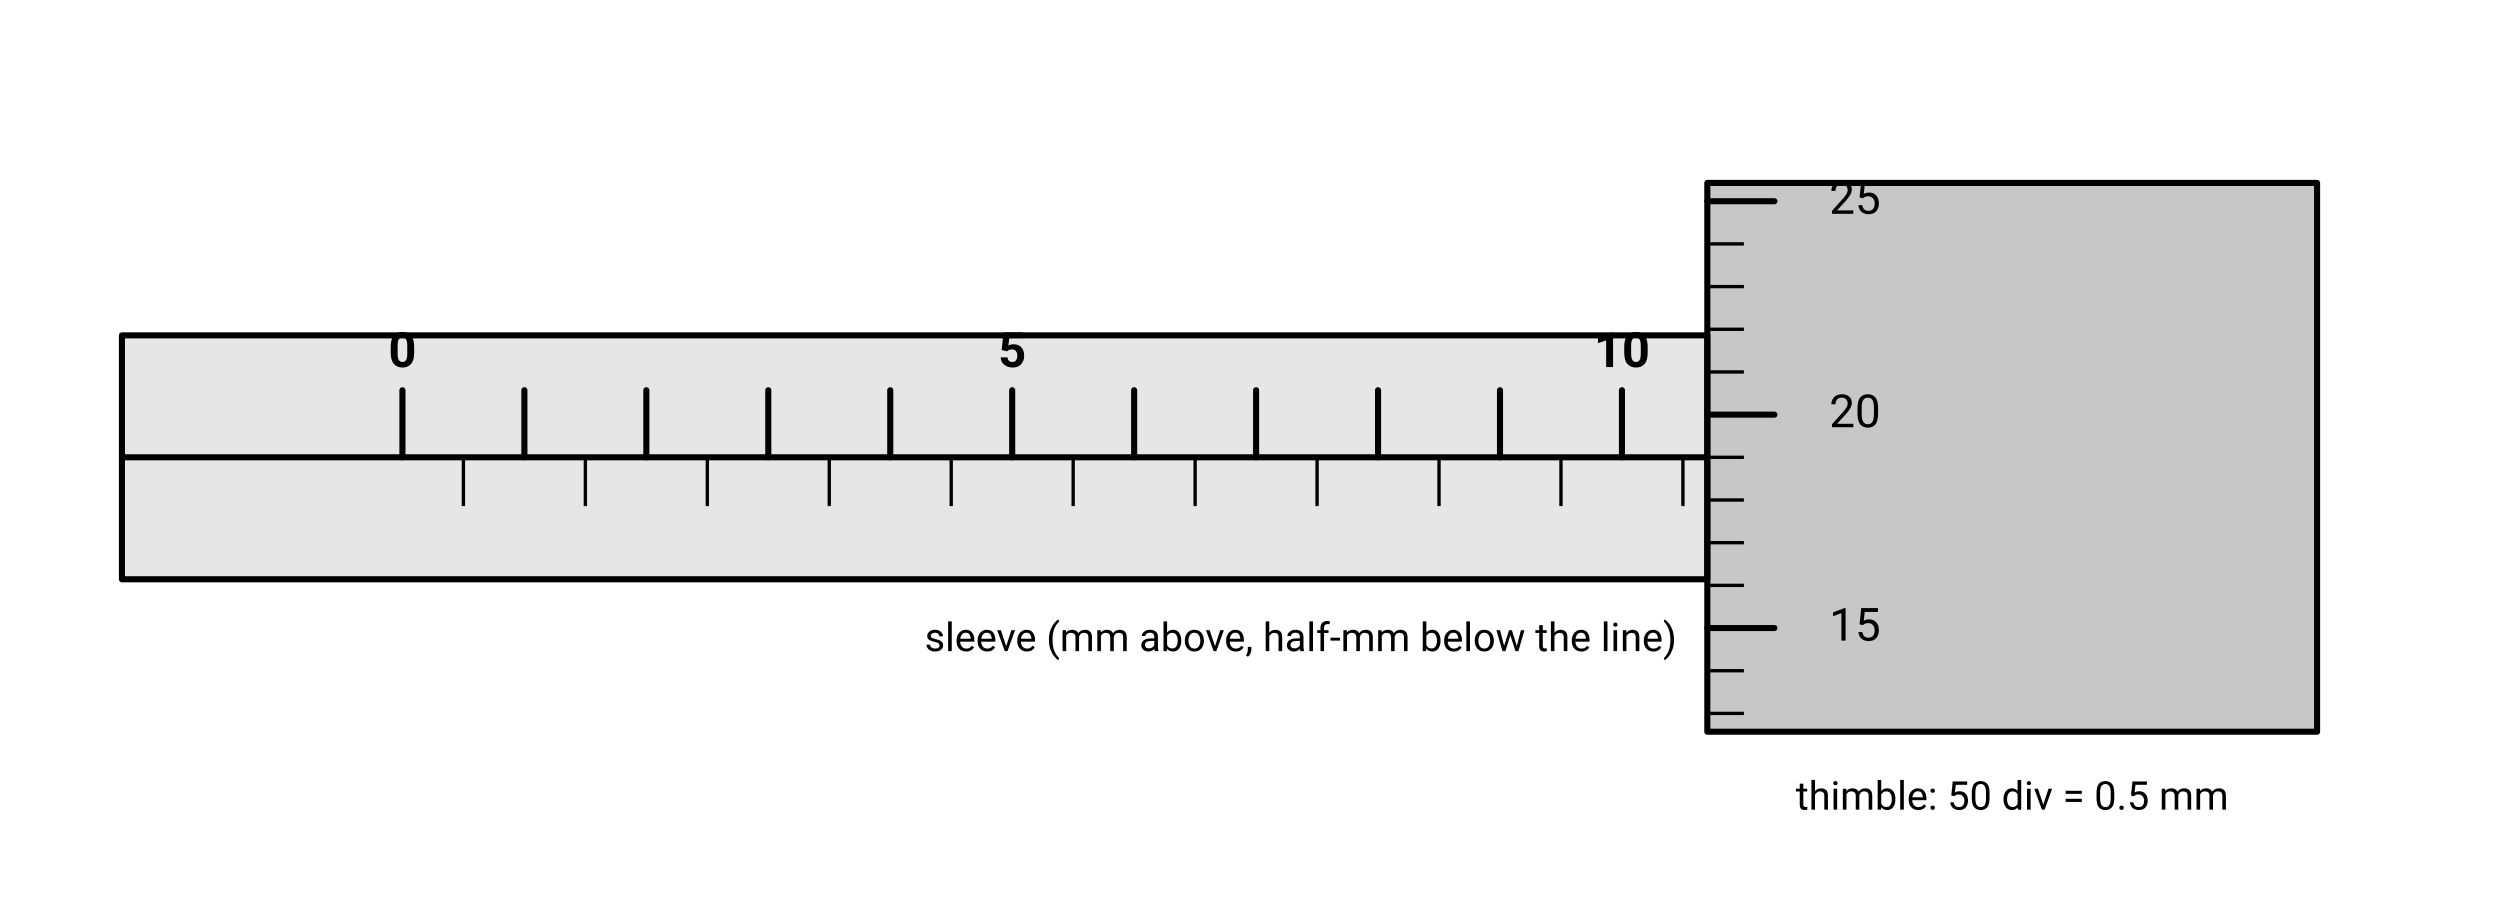
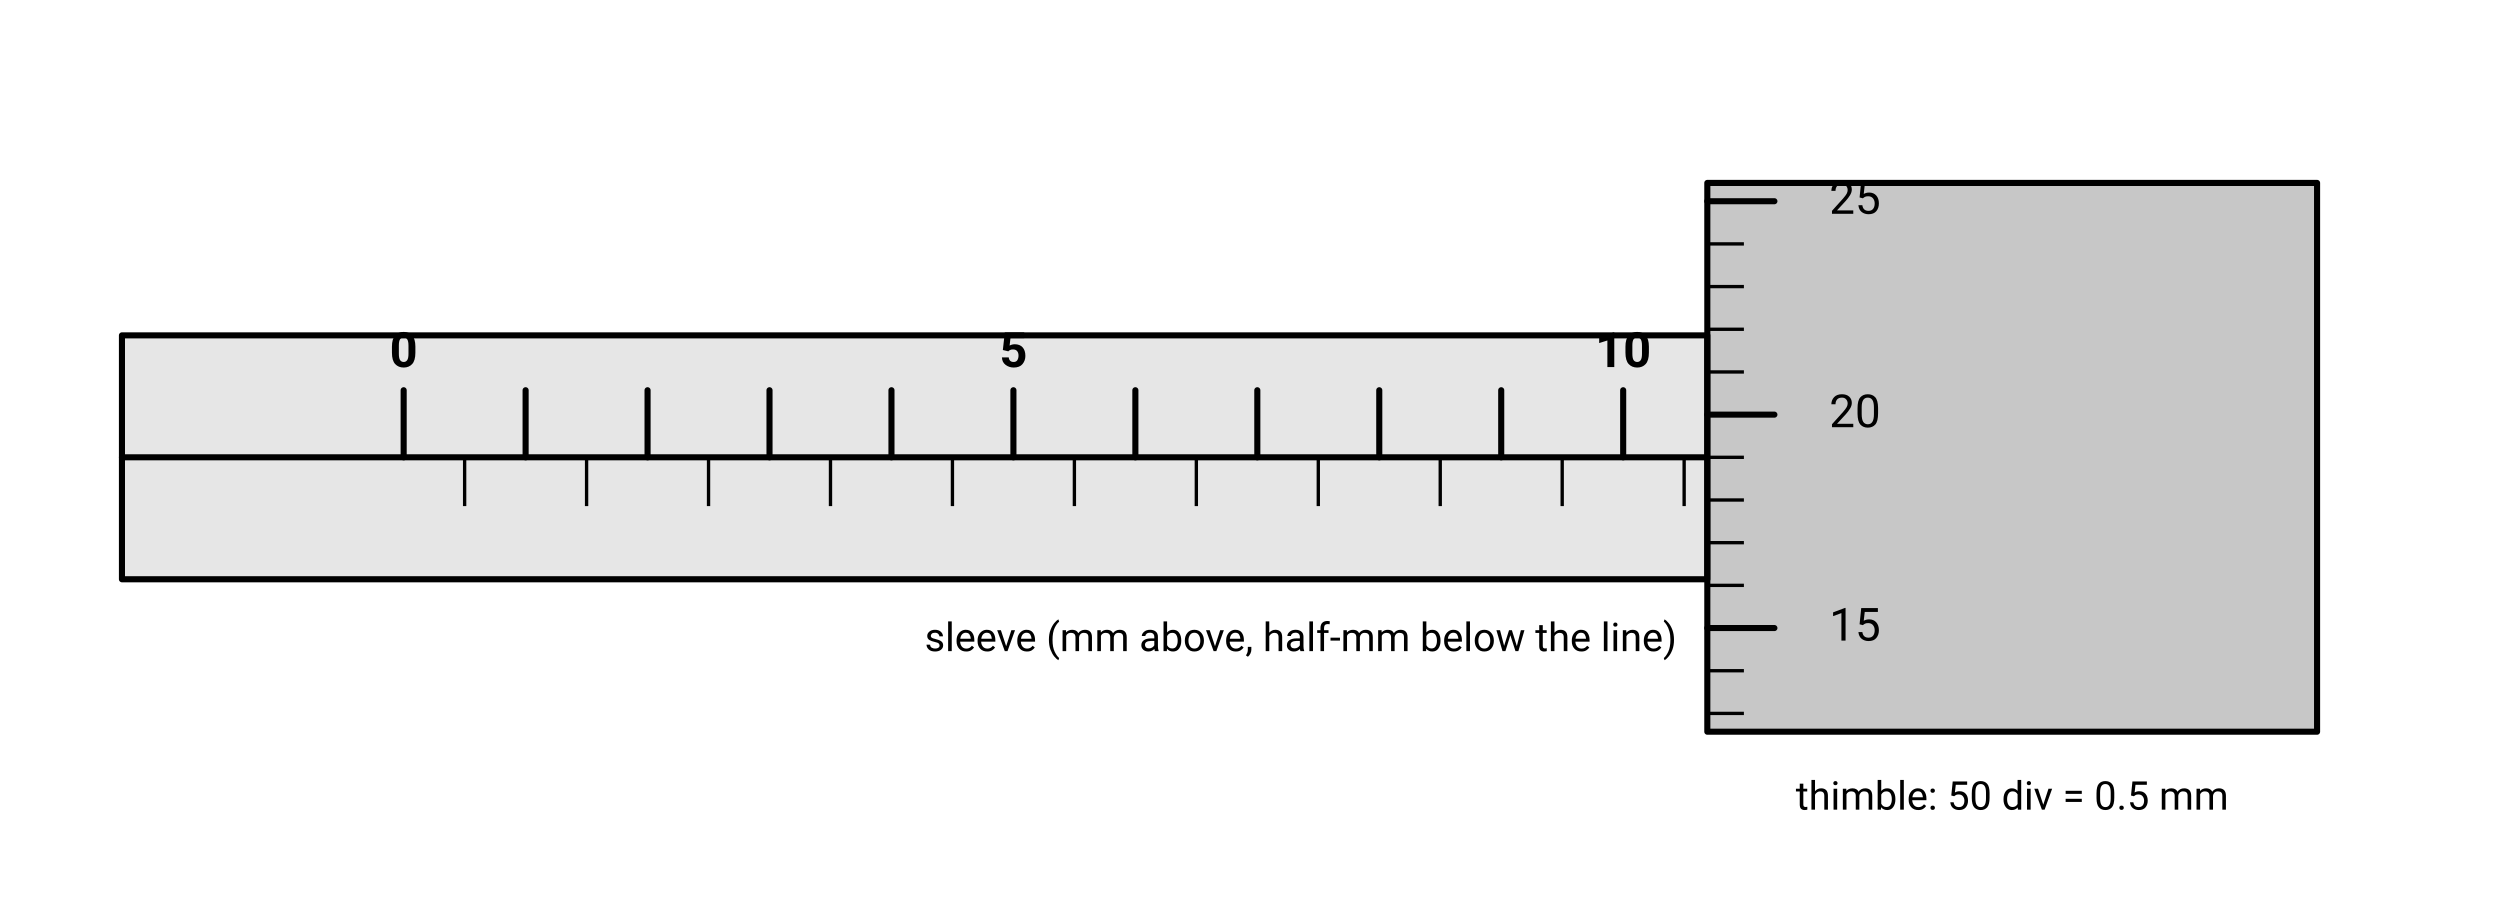
<svg xmlns="http://www.w3.org/2000/svg" viewBox="0 0 820 300" role="img" aria-label="Figure">
  <style>.s{fill:none;stroke:currentColor;stroke-width:2;stroke-linejoin:round;stroke-linecap:round}.thin{fill:none;stroke:currentColor;stroke-width:1.1}.lead{fill:none;stroke:currentColor;stroke-width:1.2;opacity:.85}.f{fill:currentColor;fill-opacity:.10;stroke:currentColor;stroke-width:2;stroke-linejoin:round}.f2{fill:currentColor;fill-opacity:.22;stroke:currentColor;stroke-width:2;stroke-linejoin:round}.k{fill:currentColor;stroke:none}.d{fill:none;stroke:currentColor;stroke-width:1.5;stroke-dasharray:6 4}.cl{fill:none;stroke:currentColor;stroke-width:1;stroke-dasharray:14 4 3 4;opacity:.7}.acc{fill:none;stroke:#e8590c;stroke-width:2.4;stroke-linecap:round}.accf{fill:#e8590c;stroke:none}.acct{fill:#e8590c;stroke:none}.tx{fill:currentColor;font-family:system-ui,-apple-system,"Segoe UI",Roboto,Arial,sans-serif}text{font-family:system-ui,-apple-system,"Segoe UI",Roboto,Arial,sans-serif}</style>
  <rect class="f" x="40.0" y="110.0" width="520.0" height="80.0" rx="0" />
  <line class="s" x1="40.0" y1="150.0" x2="560.0" y2="150.0" />
-   <line class="s" x1="132.0" y1="150.0" x2="132.0" y2="128.0" />
-   <text class="tx" x="132.0" y="116.0" font-size="16" text-anchor="middle" font-weight="bold" dominant-baseline="middle">0</text>
-   <line class="thin" x1="152.0" y1="150.0" x2="152.0" y2="166.0" />
-   <line class="s" x1="172.0" y1="150.0" x2="172.0" y2="128.0" />
-   <line class="thin" x1="192.0" y1="150.0" x2="192.0" y2="166.0" />
-   <line class="s" x1="212.0" y1="150.0" x2="212.0" y2="128.0" />
-   <line class="thin" x1="232.0" y1="150.0" x2="232.0" y2="166.0" />
-   <line class="s" x1="252.0" y1="150.0" x2="252.0" y2="128.0" />
-   <line class="thin" x1="272.0" y1="150.0" x2="272.0" y2="166.0" />
-   <line class="s" x1="292.0" y1="150.0" x2="292.0" y2="128.0" />
-   <line class="thin" x1="312.0" y1="150.0" x2="312.0" y2="166.0" />
-   <line class="s" x1="332.0" y1="150.0" x2="332.0" y2="128.0" />
-   <text class="tx" x="332.0" y="116.0" font-size="16" text-anchor="middle" font-weight="bold" dominant-baseline="middle">5</text>
-   <line class="thin" x1="352.0" y1="150.0" x2="352.0" y2="166.0" />
-   <line class="s" x1="372.0" y1="150.0" x2="372.0" y2="128.0" />
-   <line class="thin" x1="392.0" y1="150.0" x2="392.0" y2="166.0" />
-   <line class="s" x1="412.0" y1="150.0" x2="412.0" y2="128.0" />
-   <line class="thin" x1="432.0" y1="150.0" x2="432.0" y2="166.0" />
-   <line class="s" x1="452.0" y1="150.0" x2="452.0" y2="128.0" />
-   <line class="thin" x1="472.0" y1="150.0" x2="472.0" y2="166.0" />
-   <line class="s" x1="492.0" y1="150.0" x2="492.0" y2="128.0" />
-   <line class="thin" x1="512.0" y1="150.0" x2="512.0" y2="166.0" />
-   <line class="s" x1="532.0" y1="150.0" x2="532.0" y2="128.0" />
-   <text class="tx" x="532.0" y="116.0" font-size="16" text-anchor="middle" font-weight="bold" dominant-baseline="middle">10</text>
-   <line class="thin" x1="552.0" y1="150.0" x2="552.0" y2="166.0" />
+   <line class="s" x1="132.4" y1="150.0" x2="132.4" y2="128.0" />
+   <text class="tx" x="132.4" y="116.0" font-size="16" text-anchor="middle" font-weight="bold" dominant-baseline="middle">0</text>
+   <line class="thin" x1="152.4" y1="150.0" x2="152.4" y2="166.0" />
+   <line class="s" x1="172.4" y1="150.0" x2="172.4" y2="128.0" />
+   <line class="thin" x1="192.4" y1="150.0" x2="192.4" y2="166.0" />
+   <line class="s" x1="212.4" y1="150.0" x2="212.4" y2="128.0" />
+   <line class="thin" x1="232.4" y1="150.0" x2="232.4" y2="166.0" />
+   <line class="s" x1="252.4" y1="150.0" x2="252.4" y2="128.0" />
+   <line class="thin" x1="272.4" y1="150.0" x2="272.4" y2="166.0" />
+   <line class="s" x1="292.4" y1="150.0" x2="292.4" y2="128.0" />
+   <line class="thin" x1="312.4" y1="150.0" x2="312.4" y2="166.0" />
+   <line class="s" x1="332.4" y1="150.0" x2="332.4" y2="128.0" />
+   <text class="tx" x="332.4" y="116.0" font-size="16" text-anchor="middle" font-weight="bold" dominant-baseline="middle">5</text>
+   <line class="thin" x1="352.4" y1="150.0" x2="352.4" y2="166.0" />
+   <line class="s" x1="372.4" y1="150.0" x2="372.4" y2="128.0" />
+   <line class="thin" x1="392.4" y1="150.0" x2="392.4" y2="166.0" />
+   <line class="s" x1="412.4" y1="150.0" x2="412.4" y2="128.0" />
+   <line class="thin" x1="432.4" y1="150.0" x2="432.4" y2="166.0" />
+   <line class="s" x1="452.4" y1="150.0" x2="452.4" y2="128.0" />
+   <line class="thin" x1="472.4" y1="150.0" x2="472.4" y2="166.0" />
+   <line class="s" x1="492.4" y1="150.0" x2="492.4" y2="128.0" />
+   <line class="thin" x1="512.4" y1="150.0" x2="512.4" y2="166.0" />
+   <line class="s" x1="532.4" y1="150.0" x2="532.4" y2="128.0" />
+   <text class="tx" x="532.4" y="116.0" font-size="16" text-anchor="middle" font-weight="bold" dominant-baseline="middle">10</text>
+   <line class="thin" x1="552.4" y1="150.0" x2="552.4" y2="166.0" />
  <rect class="f2" x="560.0" y="60.0" width="200.0" height="180.0" rx="0" />
  <line class="thin" x1="560.0" y1="234.0" x2="572.0" y2="234.0" />
  <line class="thin" x1="560.0" y1="220.0" x2="572.0" y2="220.0" />
  <line class="s" x1="560.0" y1="206.0" x2="582.0" y2="206.0" />
  <text class="tx" x="600.0" y="206.0" font-size="15" text-anchor="start" font-weight="normal" dominant-baseline="middle">15</text>
  <line class="thin" x1="560.0" y1="192.0" x2="572.0" y2="192.0" />
  <line class="thin" x1="560.0" y1="178.0" x2="572.0" y2="178.0" />
  <line class="thin" x1="560.0" y1="164.0" x2="572.0" y2="164.0" />
  <line class="thin" x1="560.0" y1="150.0" x2="572.0" y2="150.0" />
  <line class="s" x1="560.0" y1="136.0" x2="582.0" y2="136.0" />
  <text class="tx" x="600.0" y="136.0" font-size="15" text-anchor="start" font-weight="normal" dominant-baseline="middle">20</text>
  <line class="thin" x1="560.0" y1="122.0" x2="572.0" y2="122.0" />
  <line class="thin" x1="560.0" y1="108.0" x2="572.0" y2="108.0" />
  <line class="thin" x1="560.0" y1="94.0" x2="572.0" y2="94.0" />
  <line class="thin" x1="560.0" y1="80.0" x2="572.0" y2="80.0" />
  <line class="s" x1="560.0" y1="66.0" x2="582.0" y2="66.0" />
  <text class="tx" x="600.0" y="66.0" font-size="15" text-anchor="start" font-weight="normal" dominant-baseline="middle">25</text>
  <text class="tx" x="550.0" y="210.0" font-size="13" text-anchor="end" font-weight="normal" dominant-baseline="middle">sleeve (mm above, half-mm below the line)</text>
  <text class="tx" x="660.0" y="262.0" font-size="13" text-anchor="middle" font-weight="normal" dominant-baseline="middle">thimble: 50 div = 0.5 mm</text>
</svg>
